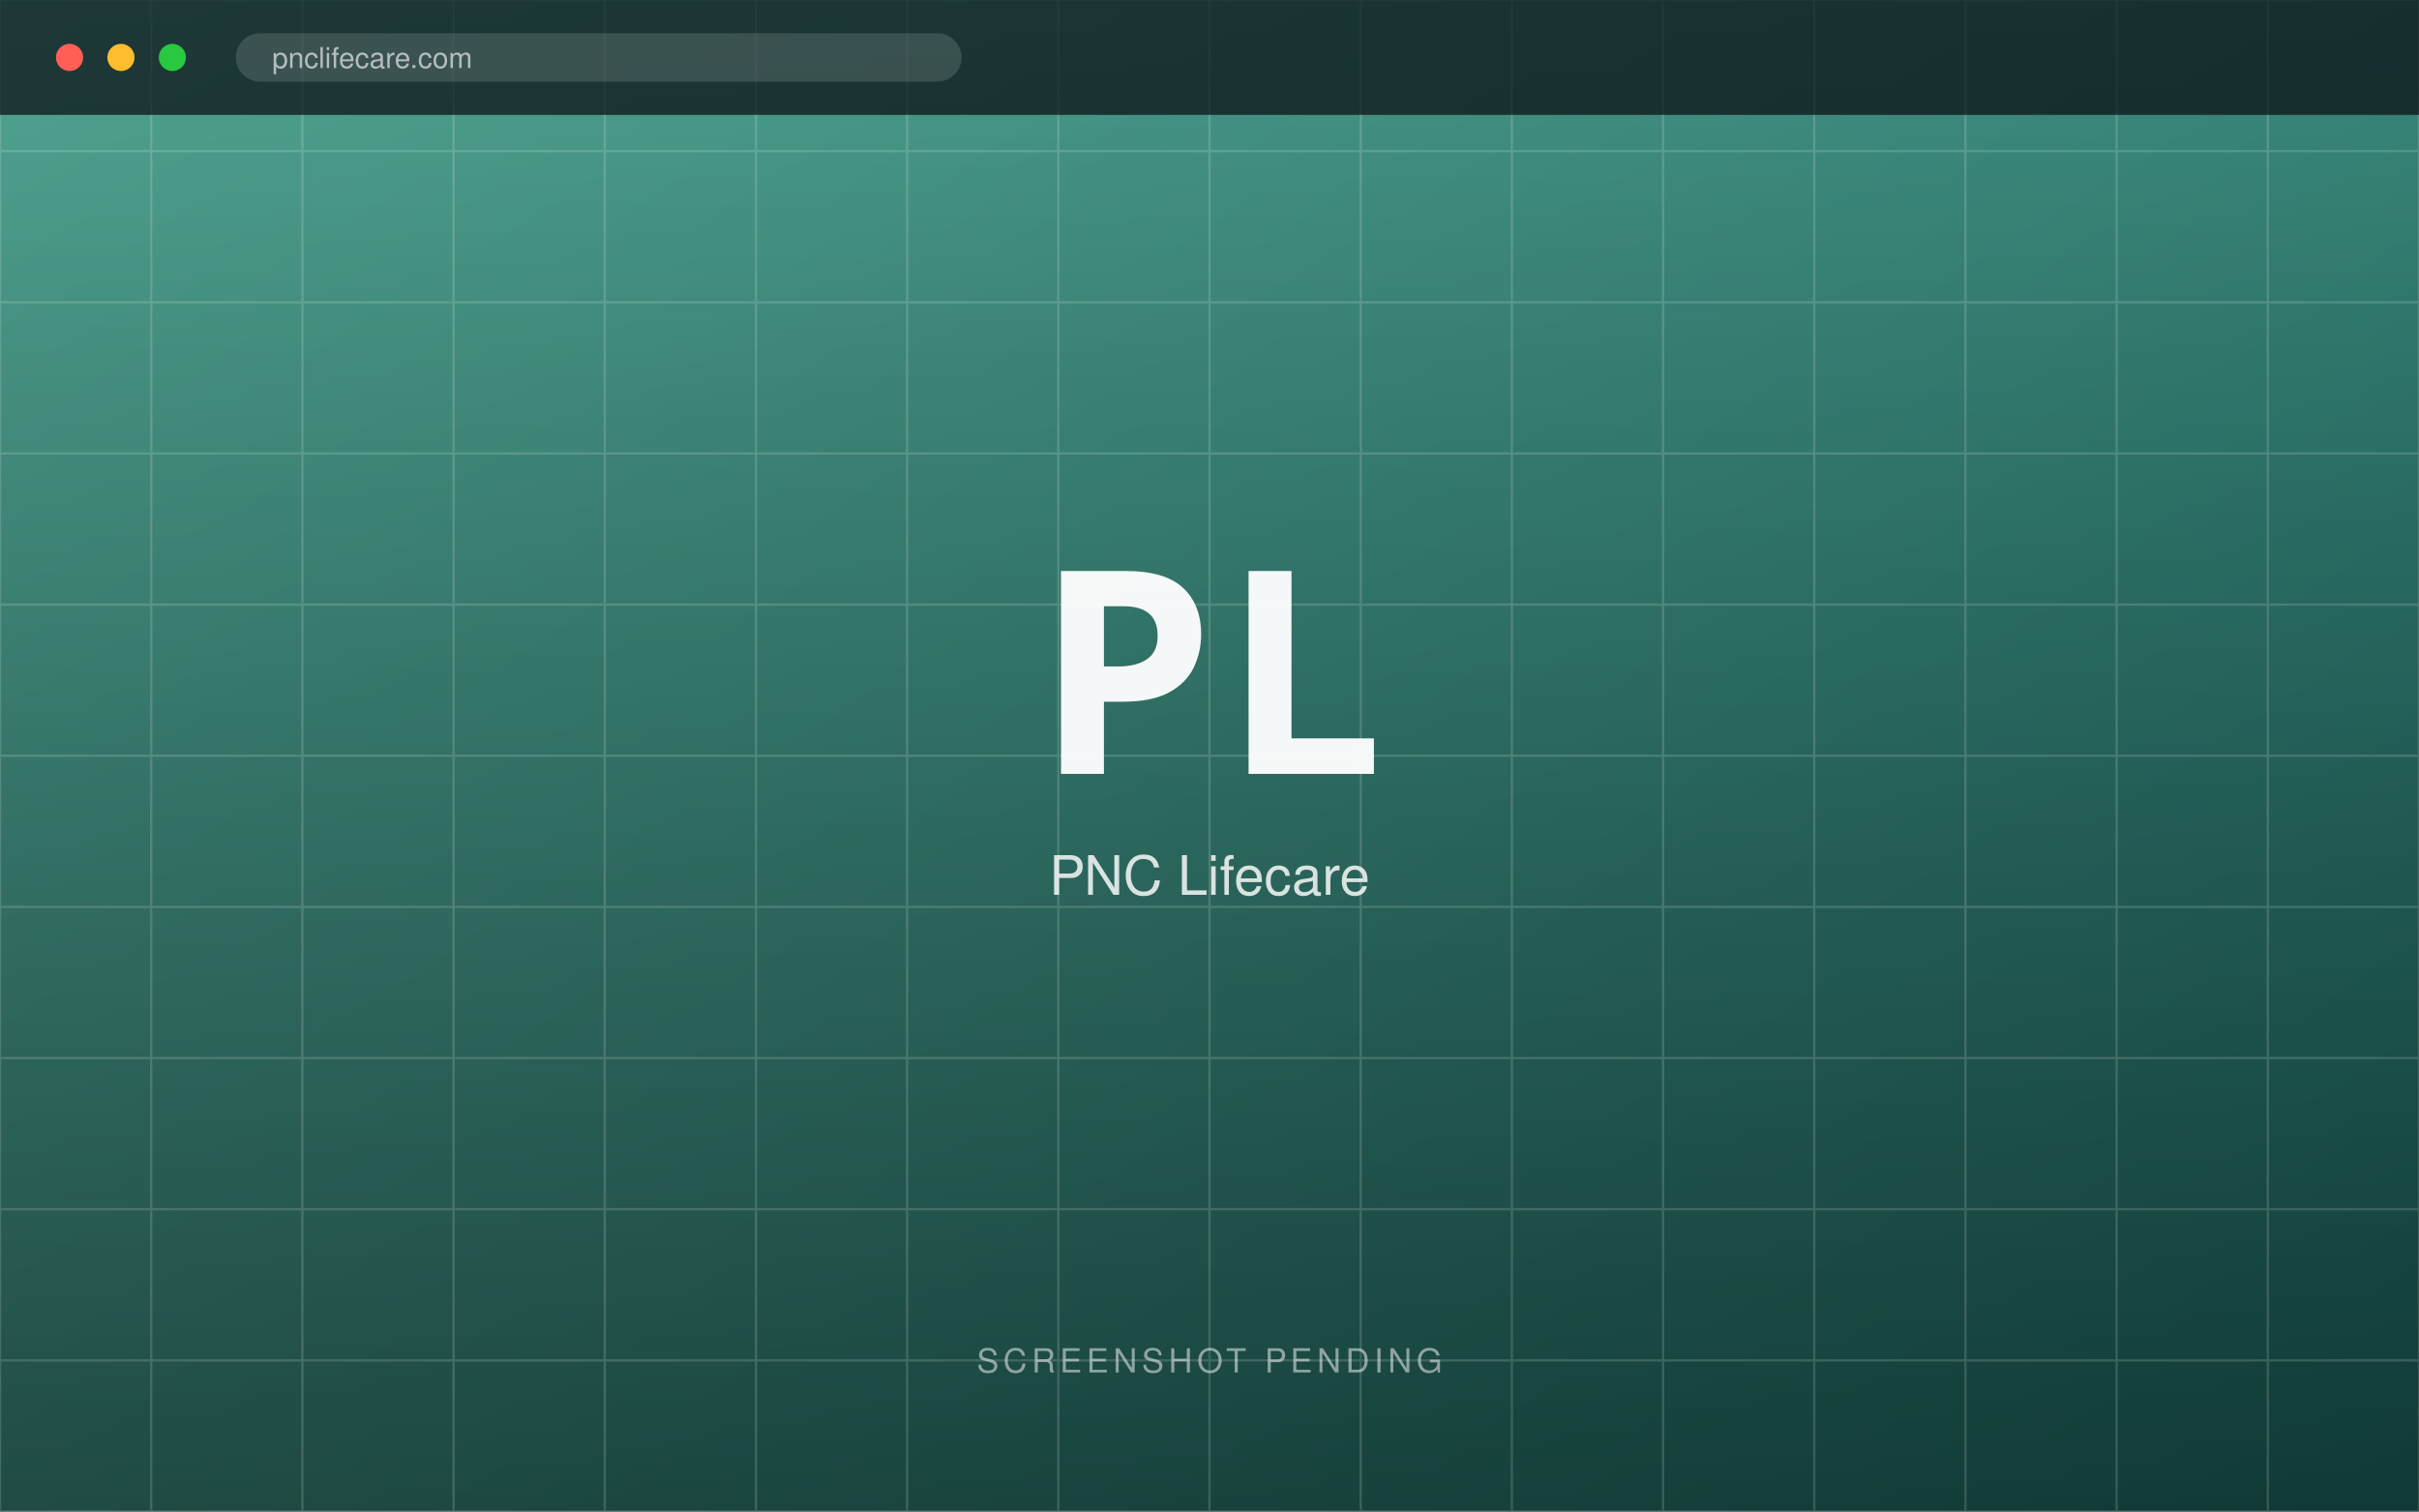
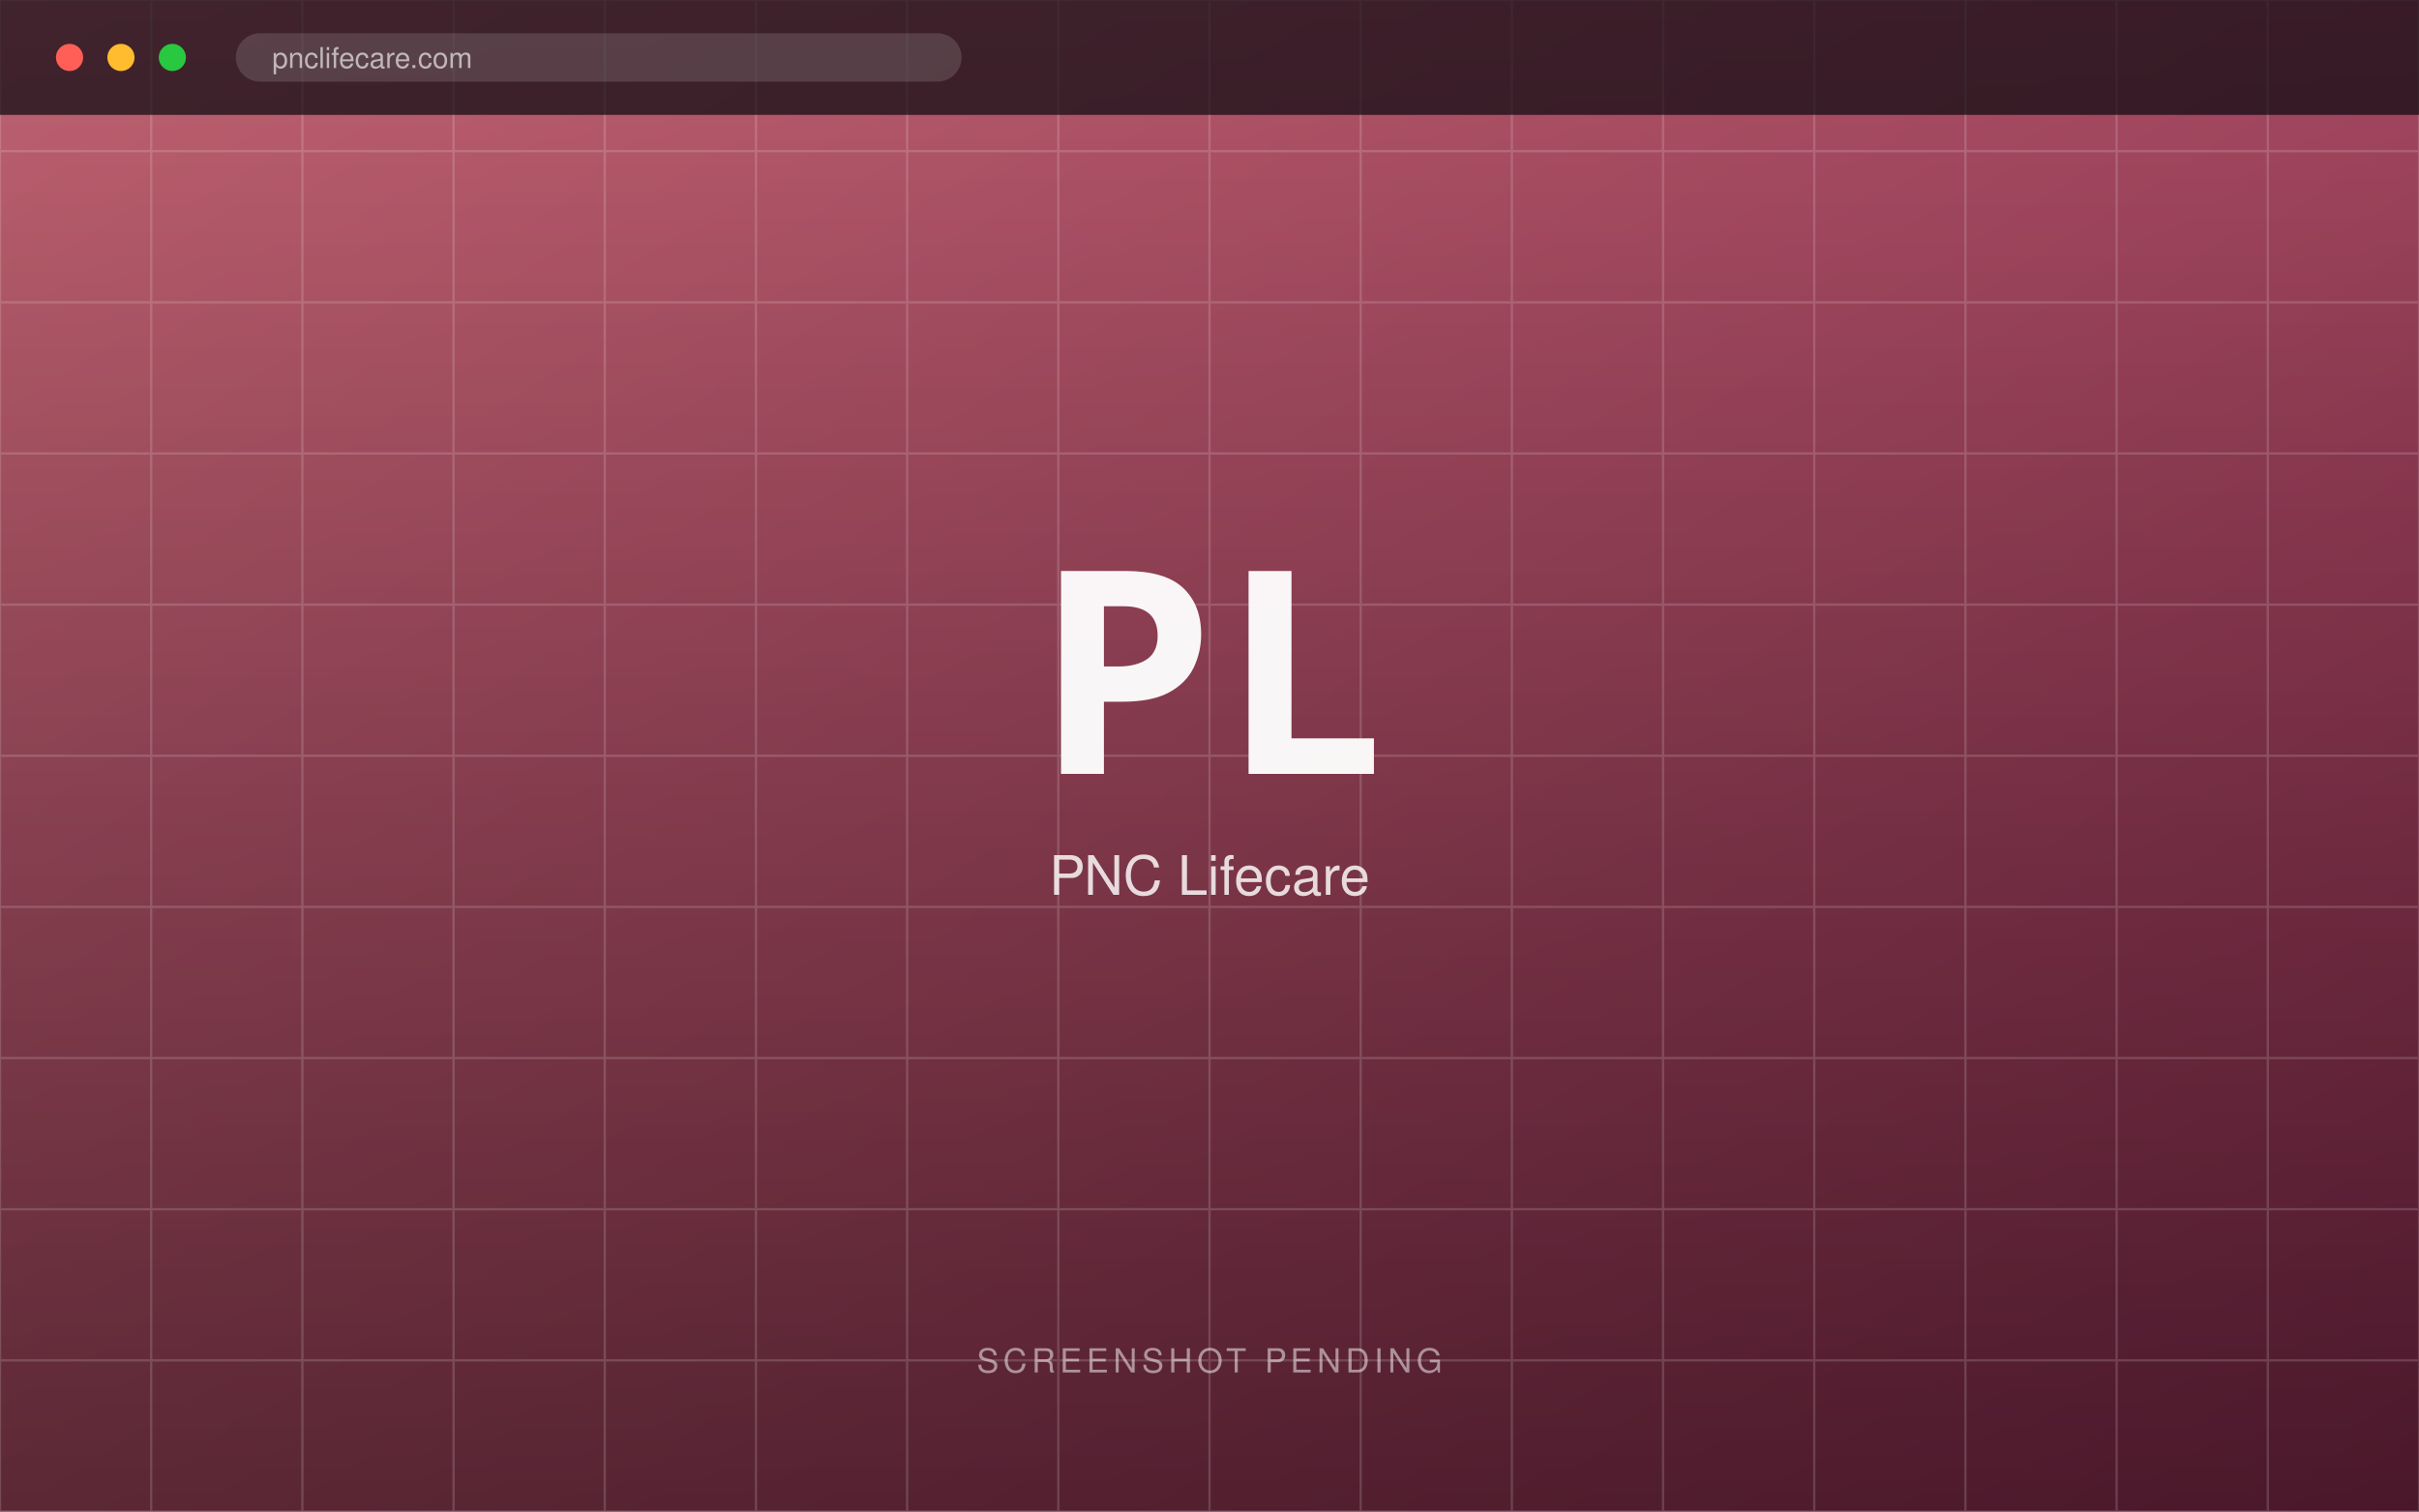
<svg xmlns="http://www.w3.org/2000/svg" viewBox="0 0 1600 1000" width="1600" height="1000" role="img" aria-label="PNC Lifecare">
  <defs>
    <linearGradient id="g" x1="0" y1="0" x2="1" y2="1">
-       <stop offset="0%" stop-color="#5FBFA6" stop-opacity=".85" />
-       <stop offset="100%" stop-color="#1E6B63" stop-opacity=".95" />
+       <stop offset="0%" stop-color="#E2707F" stop-opacity=".85" />
+       <stop offset="100%" stop-color="#8C2B4E" stop-opacity=".95" />
    </linearGradient>
    <linearGradient id="v" x1="0" y1="0" x2="0" y2="1">
      <stop offset="0%" stop-color="#000" stop-opacity="0" />
      <stop offset="100%" stop-color="#000" stop-opacity=".45" />
    </linearGradient>
  </defs>
  <rect width="1600" height="1000" fill="#101C2E" />
  <rect x="0" y="0" width="1600" height="1000" fill="url(#g)" />
  <rect x="0" y="0" width="1600" height="1000" fill="url(#v)" />
  <g opacity=".16" stroke="#fff" stroke-width="1.5">
    <line x1="0" y1="0" x2="1600" y2="0" />
    <line x1="0" y1="100" x2="1600" y2="100" />
    <line x1="0" y1="200" x2="1600" y2="200" />
    <line x1="0" y1="300" x2="1600" y2="300" />
    <line x1="0" y1="400" x2="1600" y2="400" />
    <line x1="0" y1="500" x2="1600" y2="500" />
    <line x1="0" y1="600" x2="1600" y2="600" />
    <line x1="0" y1="700" x2="1600" y2="700" />
    <line x1="0" y1="800" x2="1600" y2="800" />
    <line x1="0" y1="900" x2="1600" y2="900" />
    <line x1="0" y1="1000" x2="1600" y2="1000" />
    <line x1="0" y1="0" x2="0" y2="1000" />
    <line x1="100" y1="0" x2="100" y2="1000" />
    <line x1="200" y1="0" x2="200" y2="1000" />
    <line x1="300" y1="0" x2="300" y2="1000" />
    <line x1="400" y1="0" x2="400" y2="1000" />
    <line x1="500" y1="0" x2="500" y2="1000" />
    <line x1="600" y1="0" x2="600" y2="1000" />
    <line x1="700" y1="0" x2="700" y2="1000" />
    <line x1="800" y1="0" x2="800" y2="1000" />
    <line x1="900" y1="0" x2="900" y2="1000" />
    <line x1="1000" y1="0" x2="1000" y2="1000" />
    <line x1="1100" y1="0" x2="1100" y2="1000" />
    <line x1="1200" y1="0" x2="1200" y2="1000" />
    <line x1="1300" y1="0" x2="1300" y2="1000" />
    <line x1="1400" y1="0" x2="1400" y2="1000" />
    <line x1="1500" y1="0" x2="1500" y2="1000" />
    <line x1="1600" y1="0" x2="1600" y2="1000" />
  </g>
  <rect x="0" y="0" width="1600" height="76" fill="#04060C" opacity=".68" />
  <circle cx="46" cy="38" r="9" fill="#FF5F57" />
  <circle cx="80" cy="38" r="9" fill="#FEBC2E" />
  <circle cx="114" cy="38" r="9" fill="#28C840" />
  <rect x="156" y="22" width="480" height="32" rx="16" fill="#fff" opacity=".14" />
  <text x="180" y="45" font-family="'Chakra Petch',Helvetica,Arial,sans-serif" font-size="19" fill="#fff" opacity=".62">pnclifecare.com</text>
  <text x="800" y="512" text-anchor="middle" font-family="'Big Shoulders Display',Haettenschweiler,'Arial Narrow',sans-serif" font-size="188" font-weight="700" fill="#fff" opacity=".95" letter-spacing="6">PL</text>
  <text x="800" y="592" text-anchor="middle" font-family="'Chakra Petch',Helvetica,Arial,sans-serif" font-size="36" font-weight="500" fill="#fff" opacity=".82">PNC Lifecare</text>
  <text x="800" y="908" text-anchor="middle" font-family="'Chakra Petch',Helvetica,Arial,sans-serif" font-size="22" fill="#fff" opacity=".5" letter-spacing="3">SCREENSHOT PENDING</text>
</svg>
